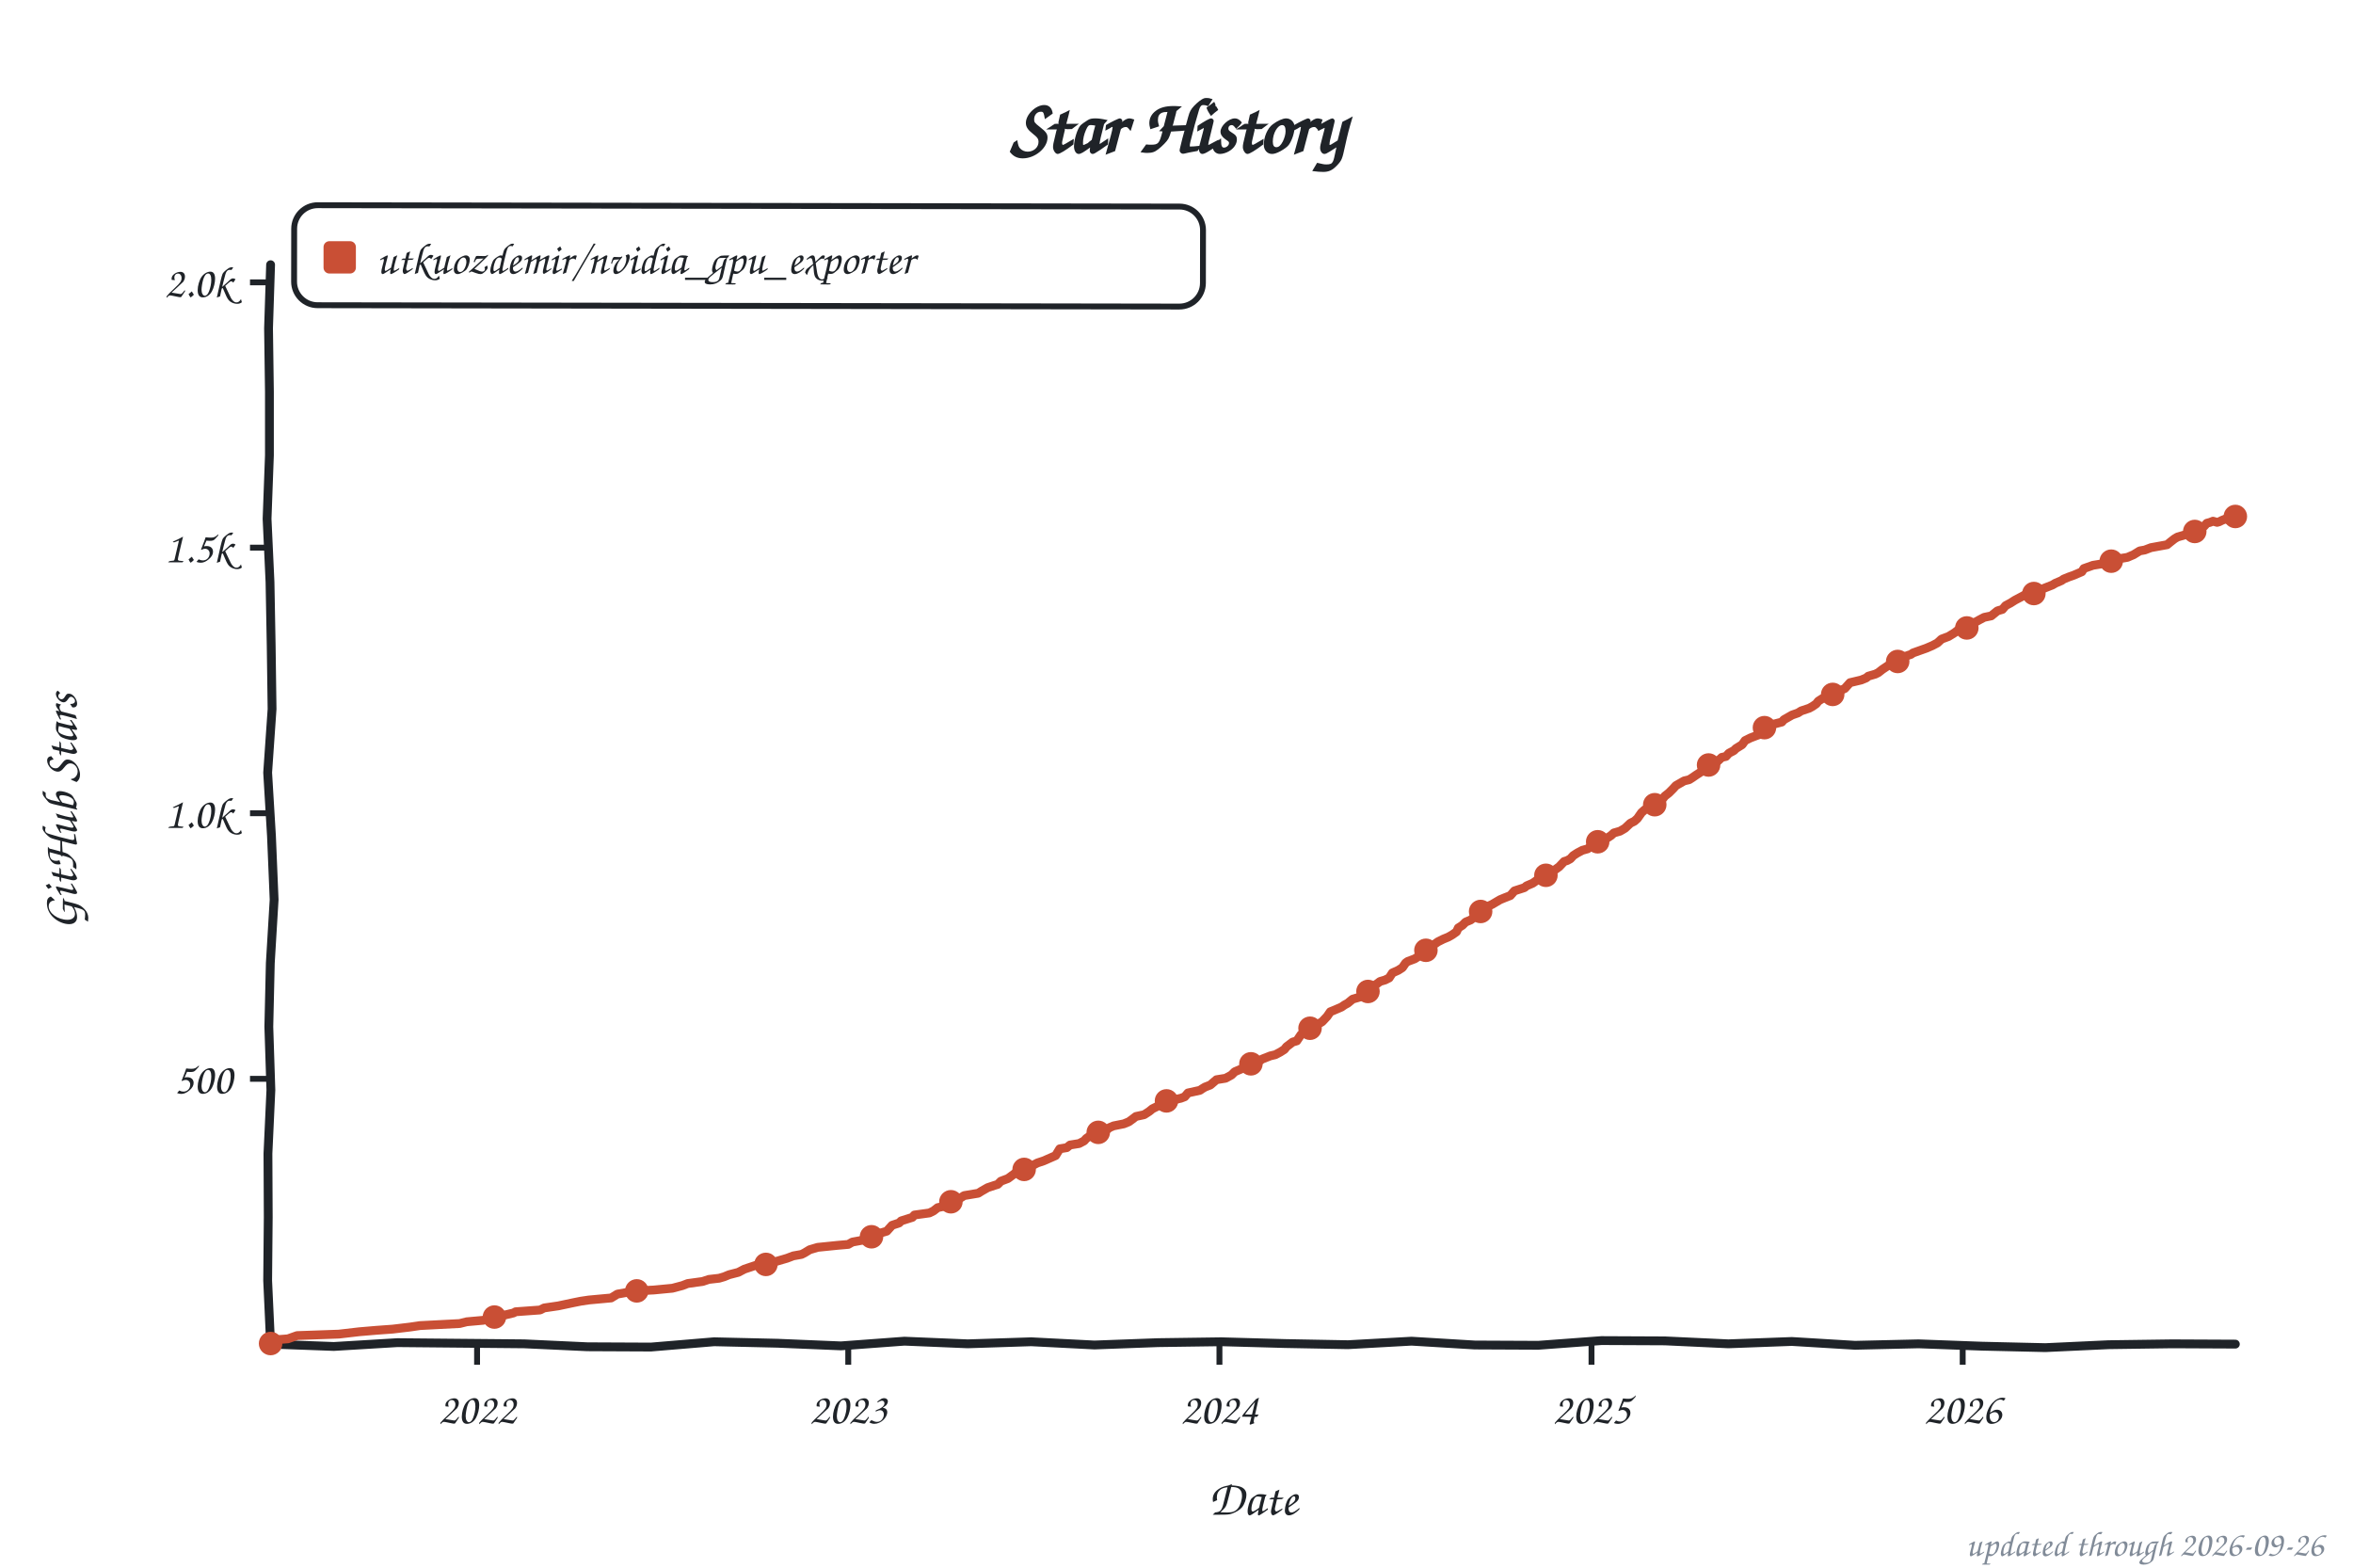
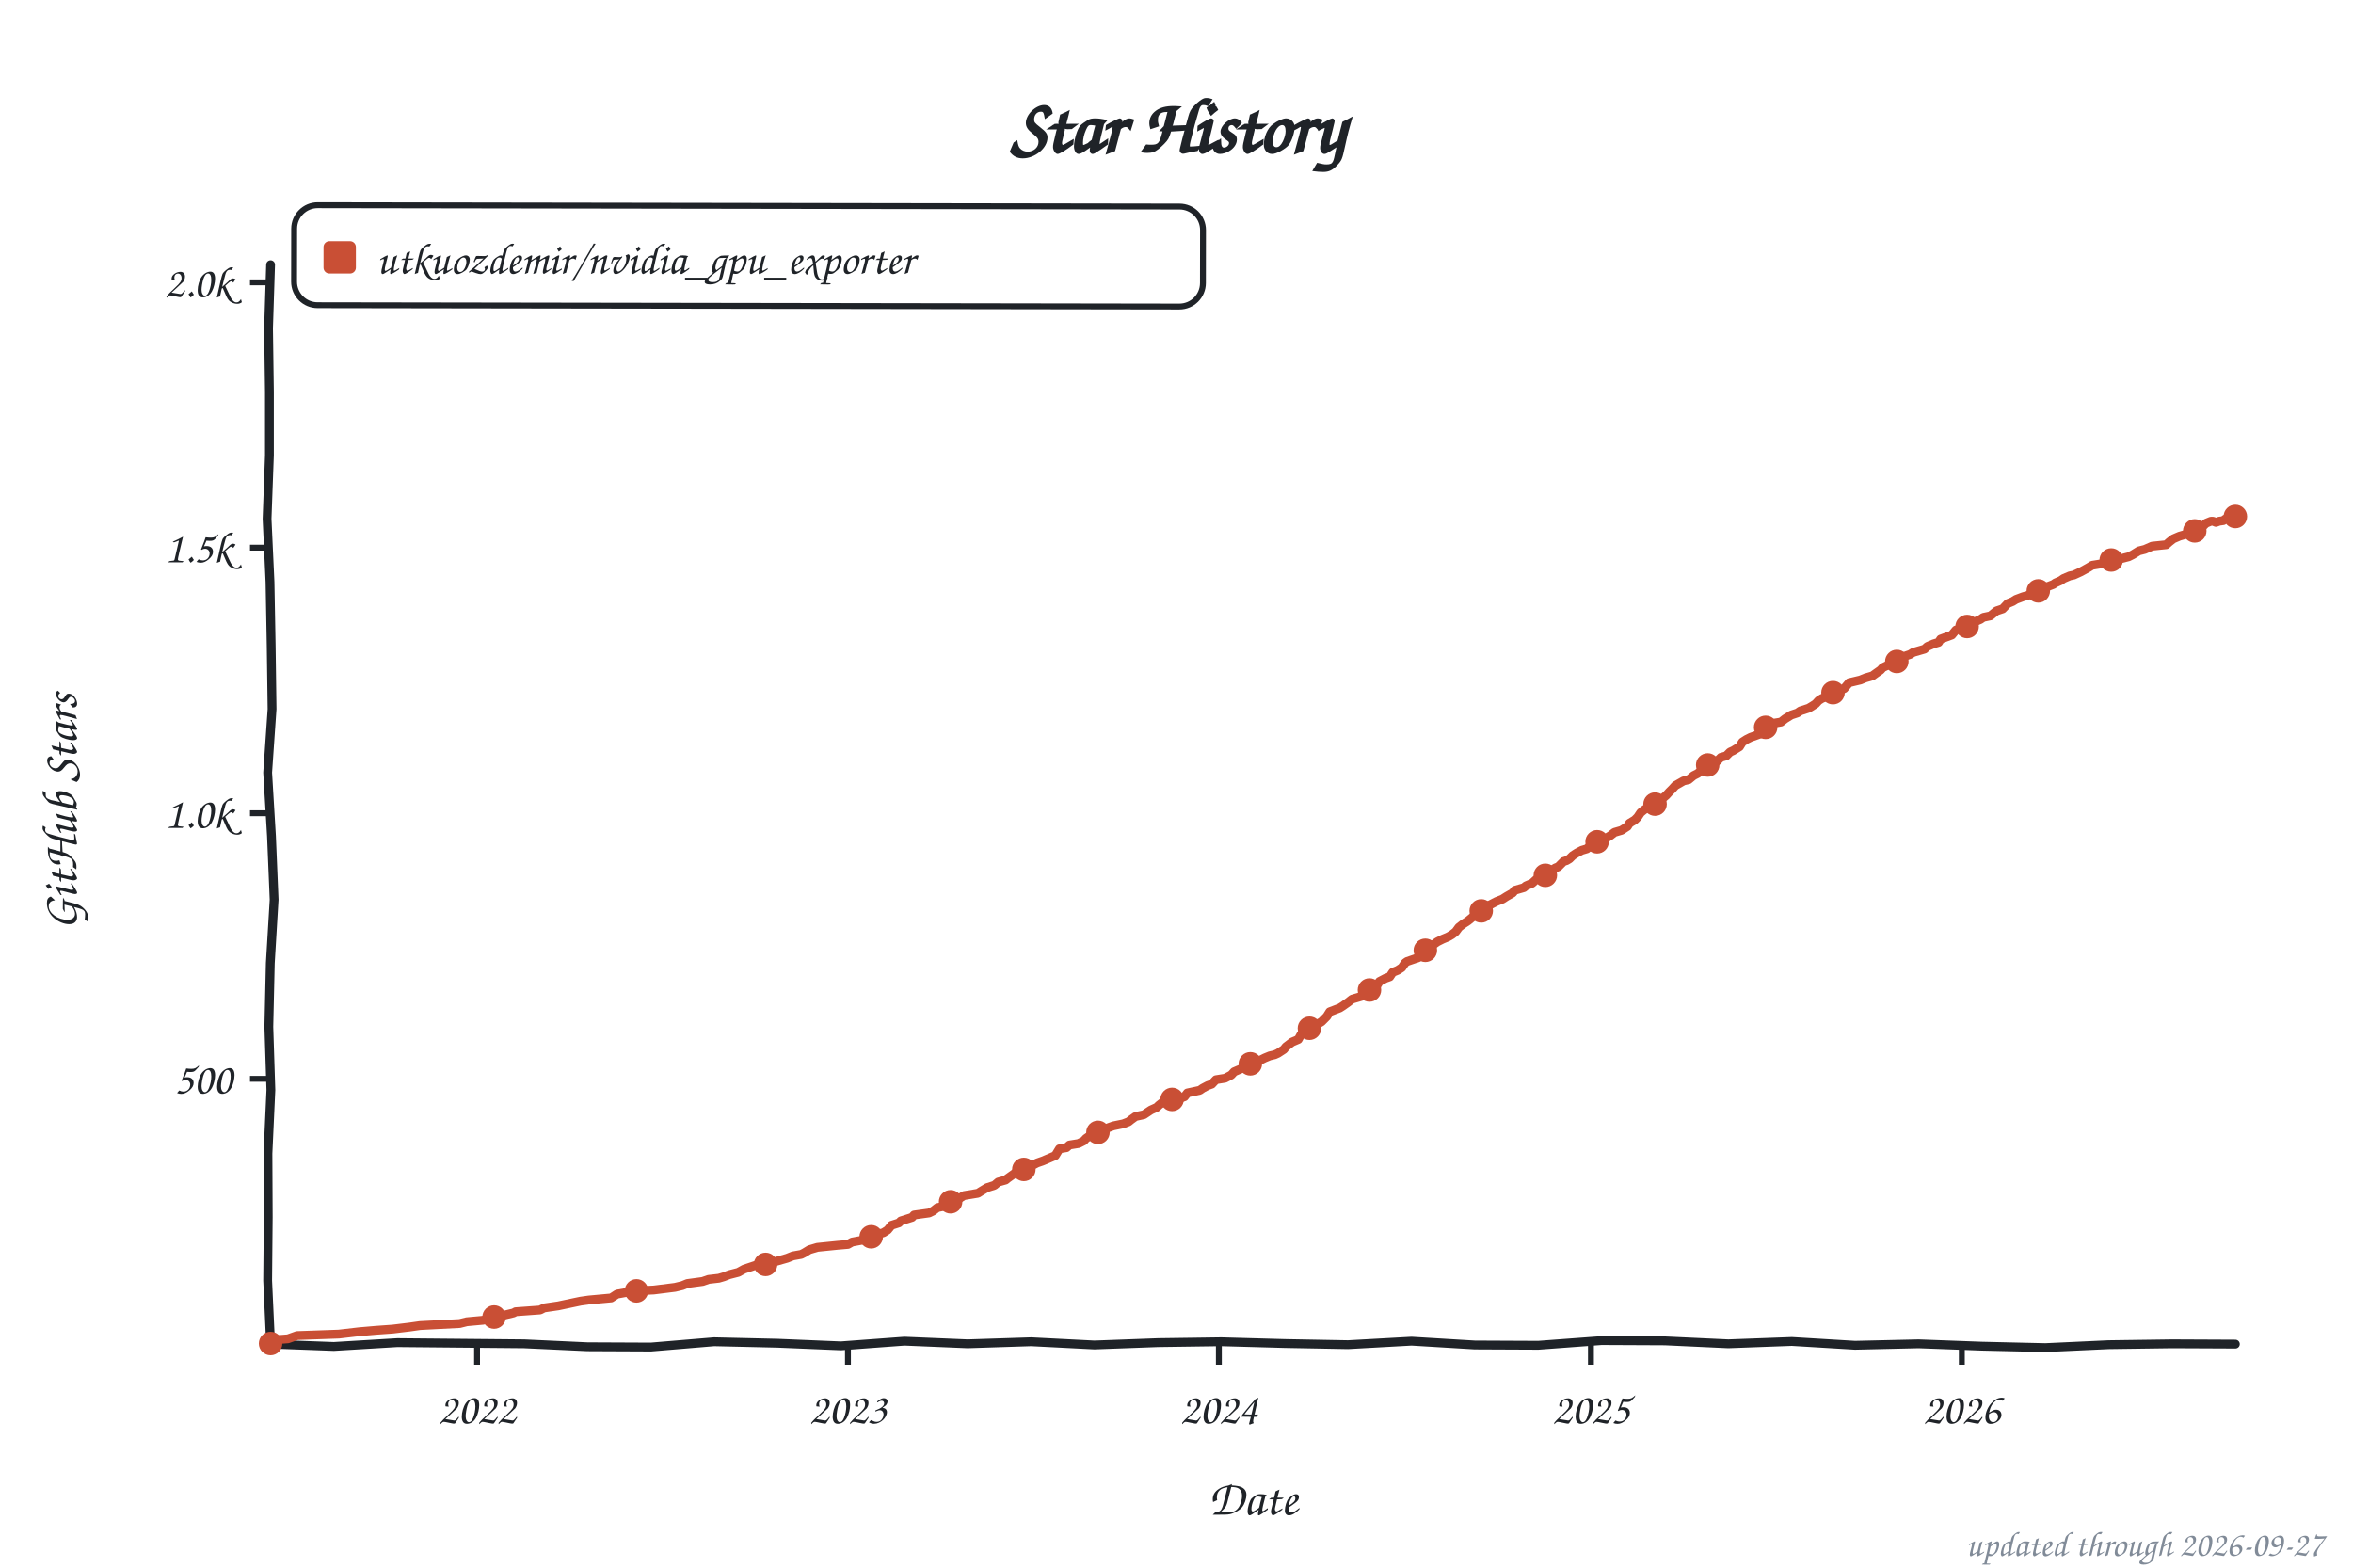
<svg xmlns="http://www.w3.org/2000/svg" width="800" height="533" viewBox="0 0 800 533" role="img" aria-label="Star history of utkuozdemir/nvidia_gpu_exporter">
  <style>text{font-family:"Comic Sans MS","Chalkboard SE","Comic Neue","Marker Felt",cursive}</style>
  <text x="400" y="52" font-size="26" font-weight="bold" text-anchor="middle" fill="#1f2328">Star History</text>
  <rect x="100" y="70" width="309" height="34" rx="8" fill="none" stroke="#1f2328" stroke-width="2" transform="rotate(0.09 254 87)" />
  <rect x="110" y="82" width="11" height="11" rx="2" fill="#c94f35" />
  <text x="128" y="93" font-size="15" fill="#1f2328" textLength="270" lengthAdjust="spacingAndGlyphs">utkuozdemir/nvidia_gpu_exporter</text>
  <line x1="85" y1="366.8" x2="92" y2="366.8" stroke="#1f2328" stroke-width="2" />
  <text x="79" y="371.8" font-size="15" text-anchor="end" fill="#1f2328">500</text>
  <line x1="85" y1="276.5" x2="92" y2="276.5" stroke="#1f2328" stroke-width="2" />
  <text x="79" y="281.5" font-size="15" text-anchor="end" fill="#1f2328">1.0k</text>
  <line x1="85" y1="186.2" x2="92" y2="186.2" stroke="#1f2328" stroke-width="2" />
  <text x="79" y="191.2" font-size="15" text-anchor="end" fill="#1f2328">1.5k</text>
  <line x1="85" y1="96.0" x2="92" y2="96.0" stroke="#1f2328" stroke-width="2" />
  <text x="79" y="101.0" font-size="15" text-anchor="end" fill="#1f2328">2.0k</text>
  <line x1="162.2" y1="457" x2="162.2" y2="464" stroke="#1f2328" stroke-width="2" />
  <text x="162.2" y="484" font-size="15" text-anchor="middle" fill="#1f2328">2022</text>
-   <line x1="288.4" y1="457" x2="288.4" y2="464" stroke="#1f2328" stroke-width="2" />
-   <text x="288.4" y="484" font-size="15" text-anchor="middle" fill="#1f2328">2023</text>
-   <line x1="414.6" y1="457" x2="414.6" y2="464" stroke="#1f2328" stroke-width="2" />
-   <text x="414.6" y="484" font-size="15" text-anchor="middle" fill="#1f2328">2024</text>
-   <line x1="541.1" y1="457" x2="541.1" y2="464" stroke="#1f2328" stroke-width="2" />
-   <text x="541.1" y="484" font-size="15" text-anchor="middle" fill="#1f2328">2025</text>
-   <line x1="667.3" y1="457" x2="667.3" y2="464" stroke="#1f2328" stroke-width="2" />
-   <text x="667.3" y="484" font-size="15" text-anchor="middle" fill="#1f2328">2026</text>
+   <line x1="288.3" y1="457" x2="288.3" y2="464" stroke="#1f2328" stroke-width="2" />
+   <text x="288.3" y="484" font-size="15" text-anchor="middle" fill="#1f2328">2023</text>
+   <line x1="414.4" y1="457" x2="414.4" y2="464" stroke="#1f2328" stroke-width="2" />
+   <text x="414.4" y="484" font-size="15" text-anchor="middle" fill="#1f2328">2024</text>
+   <line x1="540.9" y1="457" x2="540.9" y2="464" stroke="#1f2328" stroke-width="2" />
+   <text x="540.9" y="484" font-size="15" text-anchor="middle" fill="#1f2328">2025</text>
+   <line x1="667.0" y1="457" x2="667.0" y2="464" stroke="#1f2328" stroke-width="2" />
+   <text x="667.0" y="484" font-size="15" text-anchor="middle" fill="#1f2328">2026</text>
  <text x="426" y="515" font-size="17" text-anchor="middle" fill="#1f2328">Date</text>
  <text x="26" y="276" font-size="17" text-anchor="middle" fill="#1f2328" transform="rotate(-90 26 276)">GitHub Stars</text>
  <path d="M 92.0,90.0 L 91.3,111.6 L 91.6,133.2 L 91.6,154.8 L 90.8,176.4 L 91.8,197.9 L 92.2,219.5 L 92.5,241.1 L 91.0,262.7 L 92.3,284.3 L 93.2,305.9 L 91.9,327.5 L 91.4,349.1 L 92.1,370.6 L 91.1,392.2 L 91.2,413.8 L 91.0,435.4 L 92.0,457.0 L 113.5,457.8 L 135.1,456.5 L 156.6,456.7 L 178.2,456.9 L 199.7,457.9 L 221.3,458.0 L 242.8,456.2 L 264.4,456.7 L 285.9,457.6 L 307.5,456.0 L 329.0,456.9 L 350.6,456.2 L 372.1,457.3 L 393.7,456.5 L 415.2,456.2 L 436.8,456.8 L 458.3,457.2 L 479.9,456.0 L 501.4,457.3 L 523.0,457.4 L 544.5,455.8 L 566.1,455.9 L 587.6,456.9 L 609.2,456.1 L 630.7,457.4 L 652.3,456.9 L 673.8,457.7 L 695.4,458.2 L 716.9,457.2 L 738.5,456.9 L 760.0,457.0" fill="none" stroke="#1f2328" stroke-width="3" stroke-linecap="round" stroke-linejoin="round" />
-   <path d="M 92.0,456.8 L 92.7,455.6 L 97.9,455.2 L 101.0,454.1 L 115.2,453.6 L 122.1,452.8 L 128.0,452.3 L 133.5,451.9 L 139.4,451.2 L 142.8,450.7 L 156.3,450.0 L 158.7,449.4 L 164.3,448.9 L 168.1,447.8 L 170.8,447.3 L 174.6,446.4 L 175.3,446.0 L 183.6,445.4 L 185.0,444.7 L 189.8,444.0 L 195.0,442.9 L 197.5,442.4 L 200.2,442.0 L 207.8,441.3 L 209.9,440.0 L 212.7,439.5 L 216.5,438.9 L 222.3,438.6 L 228.6,438.0 L 232.0,437.1 L 233.8,436.4 L 238.9,435.7 L 241.0,435.0 L 244.5,434.6 L 246.2,434.1 L 247.9,433.4 L 251.0,432.6 L 253.1,431.5 L 257.3,430.1 L 261.8,429.7 L 263.5,429.0 L 267.6,427.8 L 269.7,427.0 L 272.5,426.5 L 273.5,426.0 L 275.3,424.9 L 278.0,424.1 L 284.9,423.4 L 288.4,423.1 L 289.8,422.3 L 293.6,421.6 L 295.0,420.9 L 297.4,420.0 L 299.1,419.3 L 301.5,418.6 L 303.3,416.6 L 305.7,415.8 L 306.4,415.1 L 310.2,413.9 L 310.9,413.1 L 316.0,412.4 L 317.4,411.7 L 318.8,410.6 L 321.2,410.1 L 322.6,409.0 L 324.3,407.9 L 326.4,407.4 L 327.8,406.5 L 332.6,405.7 L 333.7,405.0 L 335.8,403.8 L 338.2,403.0 L 339.2,402.7 L 340.3,401.6 L 342.7,400.7 L 345.4,398.7 L 347.2,398.0 L 348.6,397.3 L 350.6,396.5 L 352.7,395.4 L 354.8,394.7 L 358.9,392.9 L 360.3,390.6 L 362.7,390.2 L 363.8,389.3 L 366.9,388.8 L 368.6,387.9 L 369.3,387.1 L 370.3,386.4 L 372.1,385.5 L 373.8,384.8 L 376.6,383.9 L 377.2,383.4 L 378.6,382.8 L 382.1,382.1 L 383.8,381.4 L 384.9,380.6 L 386.2,379.6 L 389.0,379.0 L 390.7,377.9 L 391.8,377.0 L 394.2,375.8 L 395.6,374.7 L 401.5,373.4 L 402.8,372.9 L 403.9,371.6 L 408.0,370.7 L 408.7,370.2 L 409.7,369.6 L 411.5,368.9 L 413.6,367.1 L 416.7,366.6 L 418.7,365.5 L 419.8,364.4 L 421.9,363.5 L 424.6,362.2 L 426.3,361.3 L 428.4,360.6 L 429.1,360.1 L 431.9,359.0 L 433.6,358.6 L 435.3,357.7 L 436.7,356.8 L 437.4,355.9 L 439.5,354.3 L 440.9,353.9 L 442.3,351.8 L 443.6,351.0 L 445.4,349.6 L 446.7,348.5 L 448.1,348.2 L 449.5,347.4 L 451.2,345.6 L 452.3,344.0 L 453.3,343.6 L 456.1,342.4 L 457.1,341.7 L 458.2,341.1 L 459.9,339.7 L 463.0,338.8 L 464.0,337.7 L 465.8,336.6 L 466.8,335.5 L 469.2,333.7 L 470.9,333.2 L 472.3,332.5 L 473.4,330.8 L 475.4,329.9 L 476.8,329.0 L 477.9,327.4 L 478.6,326.9 L 481.0,326.0 L 482.7,324.9 L 484.1,323.2 L 485.8,322.5 L 486.9,321.6 L 488.9,320.2 L 490.7,319.3 L 492.4,318.6 L 493.8,317.8 L 495.2,316.8 L 495.8,315.5 L 497.2,314.6 L 498.3,313.5 L 500.0,312.8 L 502.8,310.6 L 503.4,309.9 L 504.8,309.2 L 505.5,308.3 L 507.3,307.5 L 510.0,305.9 L 511.7,305.2 L 513.5,304.5 L 514.9,302.9 L 518.3,301.8 L 519.0,301.2 L 521.1,300.3 L 522.1,299.6 L 523.8,298.2 L 525.6,297.6 L 527.0,296.5 L 528.3,296.0 L 530.1,294.7 L 531.8,292.9 L 532.8,292.6 L 533.9,292.0 L 534.9,290.9 L 536.3,290.0 L 538.0,289.1 L 539.8,288.6 L 541.1,287.5 L 542.9,286.6 L 543.9,285.5 L 546.0,285.2 L 547.7,284.1 L 548.7,283.2 L 550.8,282.6 L 552.5,281.6 L 554.3,279.9 L 555.7,279.2 L 556.7,278.3 L 558.1,276.3 L 559.1,275.4 L 560.5,274.5 L 562.2,273.8 L 563.3,272.5 L 565.0,272.0 L 566.0,270.7 L 567.4,269.6 L 568.8,268.2 L 569.8,267.1 L 572.6,265.5 L 574.3,265.1 L 575.4,264.4 L 576.7,263.5 L 578.1,262.6 L 579.9,261.2 L 580.6,260.3 L 581.6,259.5 L 584.0,258.8 L 585.4,257.5 L 586.8,257.2 L 587.8,256.1 L 589.5,255.2 L 590.2,254.5 L 592.3,253.2 L 593.3,251.8 L 595.1,250.9 L 598.5,249.6 L 599.6,247.6 L 600.6,247.3 L 602.3,246.4 L 605.8,245.5 L 606.5,244.7 L 609.3,243.1 L 611.3,242.4 L 612.4,241.7 L 615.1,240.8 L 616.2,240.2 L 617.5,239.3 L 618.2,238.4 L 619.6,237.5 L 622.0,236.8 L 623.4,235.5 L 625.2,235.0 L 627.2,234.1 L 629.0,232.1 L 630.7,231.7 L 632.8,231.2 L 634.5,230.5 L 635.2,229.9 L 637.6,229.2 L 638.6,228.7 L 640.0,227.6 L 642.4,226.0 L 643.1,225.2 L 646.2,224.5 L 647.3,223.3 L 649.7,222.5 L 650.4,222.0 L 653.5,220.9 L 654.9,220.4 L 657.0,219.5 L 658.7,218.6 L 660.1,217.3 L 662.5,216.4 L 664.6,215.1 L 666.0,214.0 L 668.7,213.5 L 670.1,212.2 L 672.2,211.2 L 672.9,210.8 L 674.6,209.9 L 677.0,209.4 L 679.1,207.7 L 680.8,207.2 L 681.9,205.9 L 683.6,205.0 L 685.0,204.1 L 686.7,203.2 L 688.4,202.3 L 691.5,201.8 L 695.0,200.0 L 697.8,198.9 L 698.8,198.3 L 700.9,197.4 L 701.6,196.9 L 703.3,196.2 L 705.0,195.6 L 707.8,194.4 L 708.5,193.3 L 711.6,192.2 L 714.7,191.7 L 715.7,190.9 L 720.2,190.0 L 723.3,189.5 L 725.4,188.6 L 727.5,187.3 L 729.2,187.0 L 731.3,186.2 L 736.8,185.2 L 737.9,184.3 L 739.3,183.2 L 740.3,182.6 L 743.7,181.6 L 745.1,181.0 L 745.8,180.8 L 746.9,180.7 L 748.2,179.6 L 749.3,179.0 L 750.3,177.9 L 751.4,177.6 L 752.4,177.2 L 753.8,177.6 L 754.5,177.4 L 755.5,176.9 L 756.5,176.5 L 757.6,176.7 L 759.0,176.0 L 760.0,175.6" fill="none" stroke="#c94f35" stroke-width="3" stroke-linecap="round" stroke-linejoin="round" />
+   <path d="M 92.0,456.8 L 92.7,455.6 L 97.9,455.2 L 101.0,454.1 L 115.2,453.6 L 122.1,452.8 L 127.9,452.3 L 133.5,451.9 L 139.3,451.2 L 142.8,450.7 L 156.3,450.0 L 158.7,449.4 L 164.2,448.9 L 168.0,447.8 L 170.8,447.3 L 174.6,446.4 L 175.3,446.0 L 183.6,445.4 L 185.0,444.7 L 189.8,444.0 L 195.0,442.9 L 197.4,442.4 L 200.2,442.0 L 207.8,441.3 L 209.8,440.0 L 212.6,439.5 L 216.4,438.9 L 222.3,438.6 L 229.5,437.7 L 232.0,437.1 L 233.7,436.4 L 238.9,435.7 L 240.9,435.0 L 244.4,434.6 L 246.1,434.1 L 247.9,433.4 L 251.0,432.6 L 253.0,431.5 L 257.2,430.1 L 261.7,429.7 L 263.4,429.0 L 267.6,427.8 L 269.6,427.0 L 272.4,426.5 L 273.4,426.0 L 275.2,424.9 L 277.9,424.1 L 284.8,423.4 L 288.3,423.1 L 289.7,422.3 L 293.5,421.6 L 294.9,420.9 L 297.3,420.0 L 300.4,419.1 L 301.8,418.2 L 303.1,416.6 L 305.6,415.8 L 306.3,415.1 L 310.1,413.9 L 310.8,413.1 L 315.9,412.4 L 317.3,411.7 L 318.7,410.6 L 321.1,410.1 L 322.5,409.0 L 324.2,407.9 L 326.3,407.4 L 327.7,406.5 L 332.5,405.7 L 333.6,405.0 L 335.6,403.8 L 338.1,403.0 L 339.4,401.9 L 341.9,401.2 L 342.5,400.7 L 345.3,398.7 L 347.0,398.0 L 348.4,397.3 L 350.5,396.5 L 352.6,395.4 L 354.6,394.7 L 358.8,392.9 L 360.2,390.6 L 362.6,390.2 L 363.6,389.3 L 366.7,388.8 L 368.5,387.9 L 369.2,387.1 L 370.2,386.4 L 372.6,385.2 L 374.3,384.6 L 375.0,384.1 L 377.4,383.2 L 378.5,382.8 L 381.9,382.1 L 383.7,381.4 L 384.7,380.6 L 386.1,379.6 L 388.9,379.0 L 391.3,377.4 L 393.3,376.5 L 394.0,375.8 L 395.4,374.7 L 401.3,373.4 L 402.7,372.9 L 403.7,371.6 L 407.9,370.7 L 408.9,370.0 L 410.6,369.1 L 412.0,368.6 L 413.4,367.1 L 416.5,366.6 L 418.6,365.5 L 419.6,364.4 L 421.7,363.5 L 425.5,361.5 L 426.9,361.0 L 428.2,360.6 L 430.0,359.7 L 431.7,359.0 L 433.4,358.6 L 434.5,358.1 L 436.5,356.8 L 437.2,355.9 L 439.3,354.3 L 441.4,353.4 L 442.4,351.6 L 444.5,350.5 L 445.2,349.6 L 446.6,348.5 L 447.9,348.2 L 449.3,347.4 L 451.1,345.6 L 452.1,344.0 L 455.5,342.7 L 456.6,342.0 L 457.3,341.5 L 458.3,340.8 L 459.7,339.7 L 462.8,338.8 L 463.8,337.7 L 465.6,336.6 L 468.0,335.3 L 469.0,333.7 L 471.1,332.6 L 472.5,332.1 L 473.5,330.6 L 475.2,329.9 L 476.6,329.0 L 477.7,327.4 L 478.4,326.9 L 482.2,325.6 L 483.2,324.0 L 483.9,323.2 L 485.6,322.5 L 487.0,321.4 L 488.7,320.2 L 490.5,319.3 L 492.2,318.6 L 493.6,317.8 L 494.9,316.8 L 496.0,315.3 L 497.4,314.2 L 499.1,313.1 L 500.8,311.7 L 502.5,310.6 L 503.2,309.9 L 504.6,309.2 L 505.3,308.3 L 508.8,306.5 L 510.8,305.7 L 512.2,304.8 L 514.3,303.6 L 515.0,302.7 L 518.1,301.8 L 518.8,301.2 L 520.9,300.3 L 522.2,299.1 L 523.6,298.2 L 525.7,297.3 L 526.7,296.5 L 528.8,295.1 L 529.8,294.7 L 531.6,292.9 L 532.6,292.6 L 533.6,292.0 L 534.7,290.9 L 536.1,290.0 L 537.8,289.1 L 539.5,288.6 L 541.2,287.1 L 542.3,286.8 L 543.7,285.5 L 545.7,285.2 L 547.5,284.1 L 548.9,283.0 L 551.3,282.3 L 553.3,281.0 L 554.0,279.9 L 555.8,278.8 L 556.8,277.8 L 557.8,276.3 L 558.9,275.4 L 560.3,274.5 L 562.7,273.4 L 563.4,272.3 L 565.1,271.6 L 566.5,270.4 L 567.5,269.3 L 568.6,268.2 L 569.6,267.1 L 572.4,265.5 L 574.1,265.1 L 575.8,263.7 L 577.2,263.0 L 578.2,262.1 L 579.6,261.2 L 581.0,259.7 L 581.7,259.4 L 583.8,258.8 L 585.1,257.5 L 586.9,257.0 L 588.2,255.7 L 589.3,255.2 L 591.4,253.9 L 592.4,252.3 L 593.8,251.4 L 595.2,250.7 L 598.3,249.6 L 599.3,247.6 L 600.3,247.3 L 602.4,246.0 L 605.5,245.5 L 606.9,244.4 L 609.0,243.1 L 611.1,242.4 L 612.1,241.7 L 614.9,240.8 L 615.9,240.2 L 617.3,239.3 L 618.3,238.2 L 619.4,237.5 L 622.8,236.1 L 623.5,235.3 L 625.2,234.8 L 627.0,234.1 L 628.7,232.1 L 630.4,231.7 L 632.5,231.2 L 634.2,230.5 L 636.6,229.8 L 637.7,229.0 L 639.4,227.8 L 640.1,227.0 L 642.2,226.0 L 644.2,225.1 L 646.0,224.5 L 647.0,223.3 L 649.4,222.5 L 650.5,221.8 L 654.3,220.7 L 655.3,219.8 L 657.4,218.9 L 659.1,218.4 L 659.8,217.3 L 663.6,215.9 L 665.0,214.2 L 667.0,213.7 L 668.8,213.0 L 670.2,211.7 L 671.9,211.2 L 673.3,210.6 L 674.3,209.9 L 676.7,209.4 L 678.8,207.7 L 680.9,207.0 L 682.6,205.2 L 684.3,204.5 L 685.4,203.8 L 687.8,202.9 L 690.9,202.0 L 693.3,200.3 L 694.7,200.0 L 698.1,198.7 L 698.8,198.2 L 700.6,197.4 L 701.6,196.7 L 703.7,195.8 L 705.1,195.5 L 707.5,194.4 L 710.2,192.9 L 711.3,192.2 L 714.4,191.7 L 717.8,190.4 L 721.3,189.9 L 723.7,189.3 L 725.1,188.6 L 727.2,187.3 L 729.2,186.8 L 731.7,185.7 L 736.5,185.2 L 737.5,184.3 L 738.9,183.2 L 741.0,182.3 L 744.1,181.4 L 744.8,181.0 L 746.2,180.5 L 746.9,180.5 L 747.9,179.6 L 748.9,179.0 L 750.0,177.9 L 751.7,177.2 L 752.4,177.2 L 753.4,177.6 L 754.5,177.2 L 755.9,177.0 L 756.5,176.5 L 757.9,176.1 L 759.0,176.0 L 760.0,175.6" fill="none" stroke="#c94f35" stroke-width="3" stroke-linecap="round" stroke-linejoin="round" />
  <circle cx="92.0" cy="456.8" r="4" fill="#c94f35" />
-   <circle cx="168.1" cy="447.8" r="4" fill="#c94f35" />
-   <circle cx="216.5" cy="438.9" r="4" fill="#c94f35" />
-   <circle cx="260.4" cy="429.9" r="4" fill="#c94f35" />
-   <circle cx="296.3" cy="420.5" r="4" fill="#c94f35" />
-   <circle cx="323.3" cy="408.6" r="4" fill="#c94f35" />
-   <circle cx="348.2" cy="397.6" r="4" fill="#c94f35" />
-   <circle cx="373.4" cy="385.0" r="4" fill="#c94f35" />
-   <circle cx="396.6" cy="374.3" r="4" fill="#c94f35" />
-   <circle cx="425.3" cy="361.7" r="4" fill="#c94f35" />
-   <circle cx="445.4" cy="349.6" r="4" fill="#c94f35" />
-   <circle cx="465.1" cy="337.1" r="4" fill="#c94f35" />
-   <circle cx="484.8" cy="323.1" r="4" fill="#c94f35" />
-   <circle cx="503.4" cy="309.9" r="4" fill="#c94f35" />
-   <circle cx="525.6" cy="297.6" r="4" fill="#c94f35" />
-   <circle cx="543.2" cy="286.2" r="4" fill="#c94f35" />
-   <circle cx="562.6" cy="273.6" r="4" fill="#c94f35" />
-   <circle cx="580.9" cy="260.1" r="4" fill="#c94f35" />
-   <circle cx="599.9" cy="247.4" r="4" fill="#c94f35" />
-   <circle cx="623.1" cy="236.1" r="4" fill="#c94f35" />
-   <circle cx="645.2" cy="224.9" r="4" fill="#c94f35" />
-   <circle cx="668.7" cy="213.5" r="4" fill="#c94f35" />
-   <circle cx="691.5" cy="201.8" r="4" fill="#c94f35" />
-   <circle cx="717.8" cy="190.8" r="4" fill="#c94f35" />
-   <circle cx="746.2" cy="180.7" r="4" fill="#c94f35" />
+   <circle cx="168.0" cy="447.8" r="4" fill="#c94f35" />
+   <circle cx="216.4" cy="438.9" r="4" fill="#c94f35" />
+   <circle cx="260.3" cy="429.9" r="4" fill="#c94f35" />
+   <circle cx="296.2" cy="420.5" r="4" fill="#c94f35" />
+   <circle cx="323.2" cy="408.6" r="4" fill="#c94f35" />
+   <circle cx="348.1" cy="397.6" r="4" fill="#c94f35" />
+   <circle cx="373.3" cy="385.0" r="4" fill="#c94f35" />
+   <circle cx="398.5" cy="373.8" r="4" fill="#c94f35" />
+   <circle cx="425.1" cy="361.7" r="4" fill="#c94f35" />
+   <circle cx="445.2" cy="349.6" r="4" fill="#c94f35" />
+   <circle cx="465.6" cy="336.6" r="4" fill="#c94f35" />
+   <circle cx="484.6" cy="323.1" r="4" fill="#c94f35" />
+   <circle cx="503.6" cy="309.7" r="4" fill="#c94f35" />
+   <circle cx="525.4" cy="297.6" r="4" fill="#c94f35" />
+   <circle cx="543.0" cy="286.2" r="4" fill="#c94f35" />
+   <circle cx="562.7" cy="273.4" r="4" fill="#c94f35" />
+   <circle cx="580.6" cy="260.1" r="4" fill="#c94f35" />
+   <circle cx="600.3" cy="247.3" r="4" fill="#c94f35" />
+   <circle cx="623.2" cy="235.5" r="4" fill="#c94f35" />
+   <circle cx="644.9" cy="224.9" r="4" fill="#c94f35" />
+   <circle cx="668.8" cy="213.0" r="4" fill="#c94f35" />
+   <circle cx="693.0" cy="200.9" r="4" fill="#c94f35" />
+   <circle cx="717.8" cy="190.4" r="4" fill="#c94f35" />
+   <circle cx="746.2" cy="180.5" r="4" fill="#c94f35" />
  <circle cx="760.0" cy="175.6" r="4" fill="#c94f35" />
-   <text x="790" y="529" font-size="12" text-anchor="end" fill="#818b98">updated through 2026-09-26</text>
+   <text x="790" y="529" font-size="12" text-anchor="end" fill="#818b98">updated through 2026-09-27</text>
</svg>
